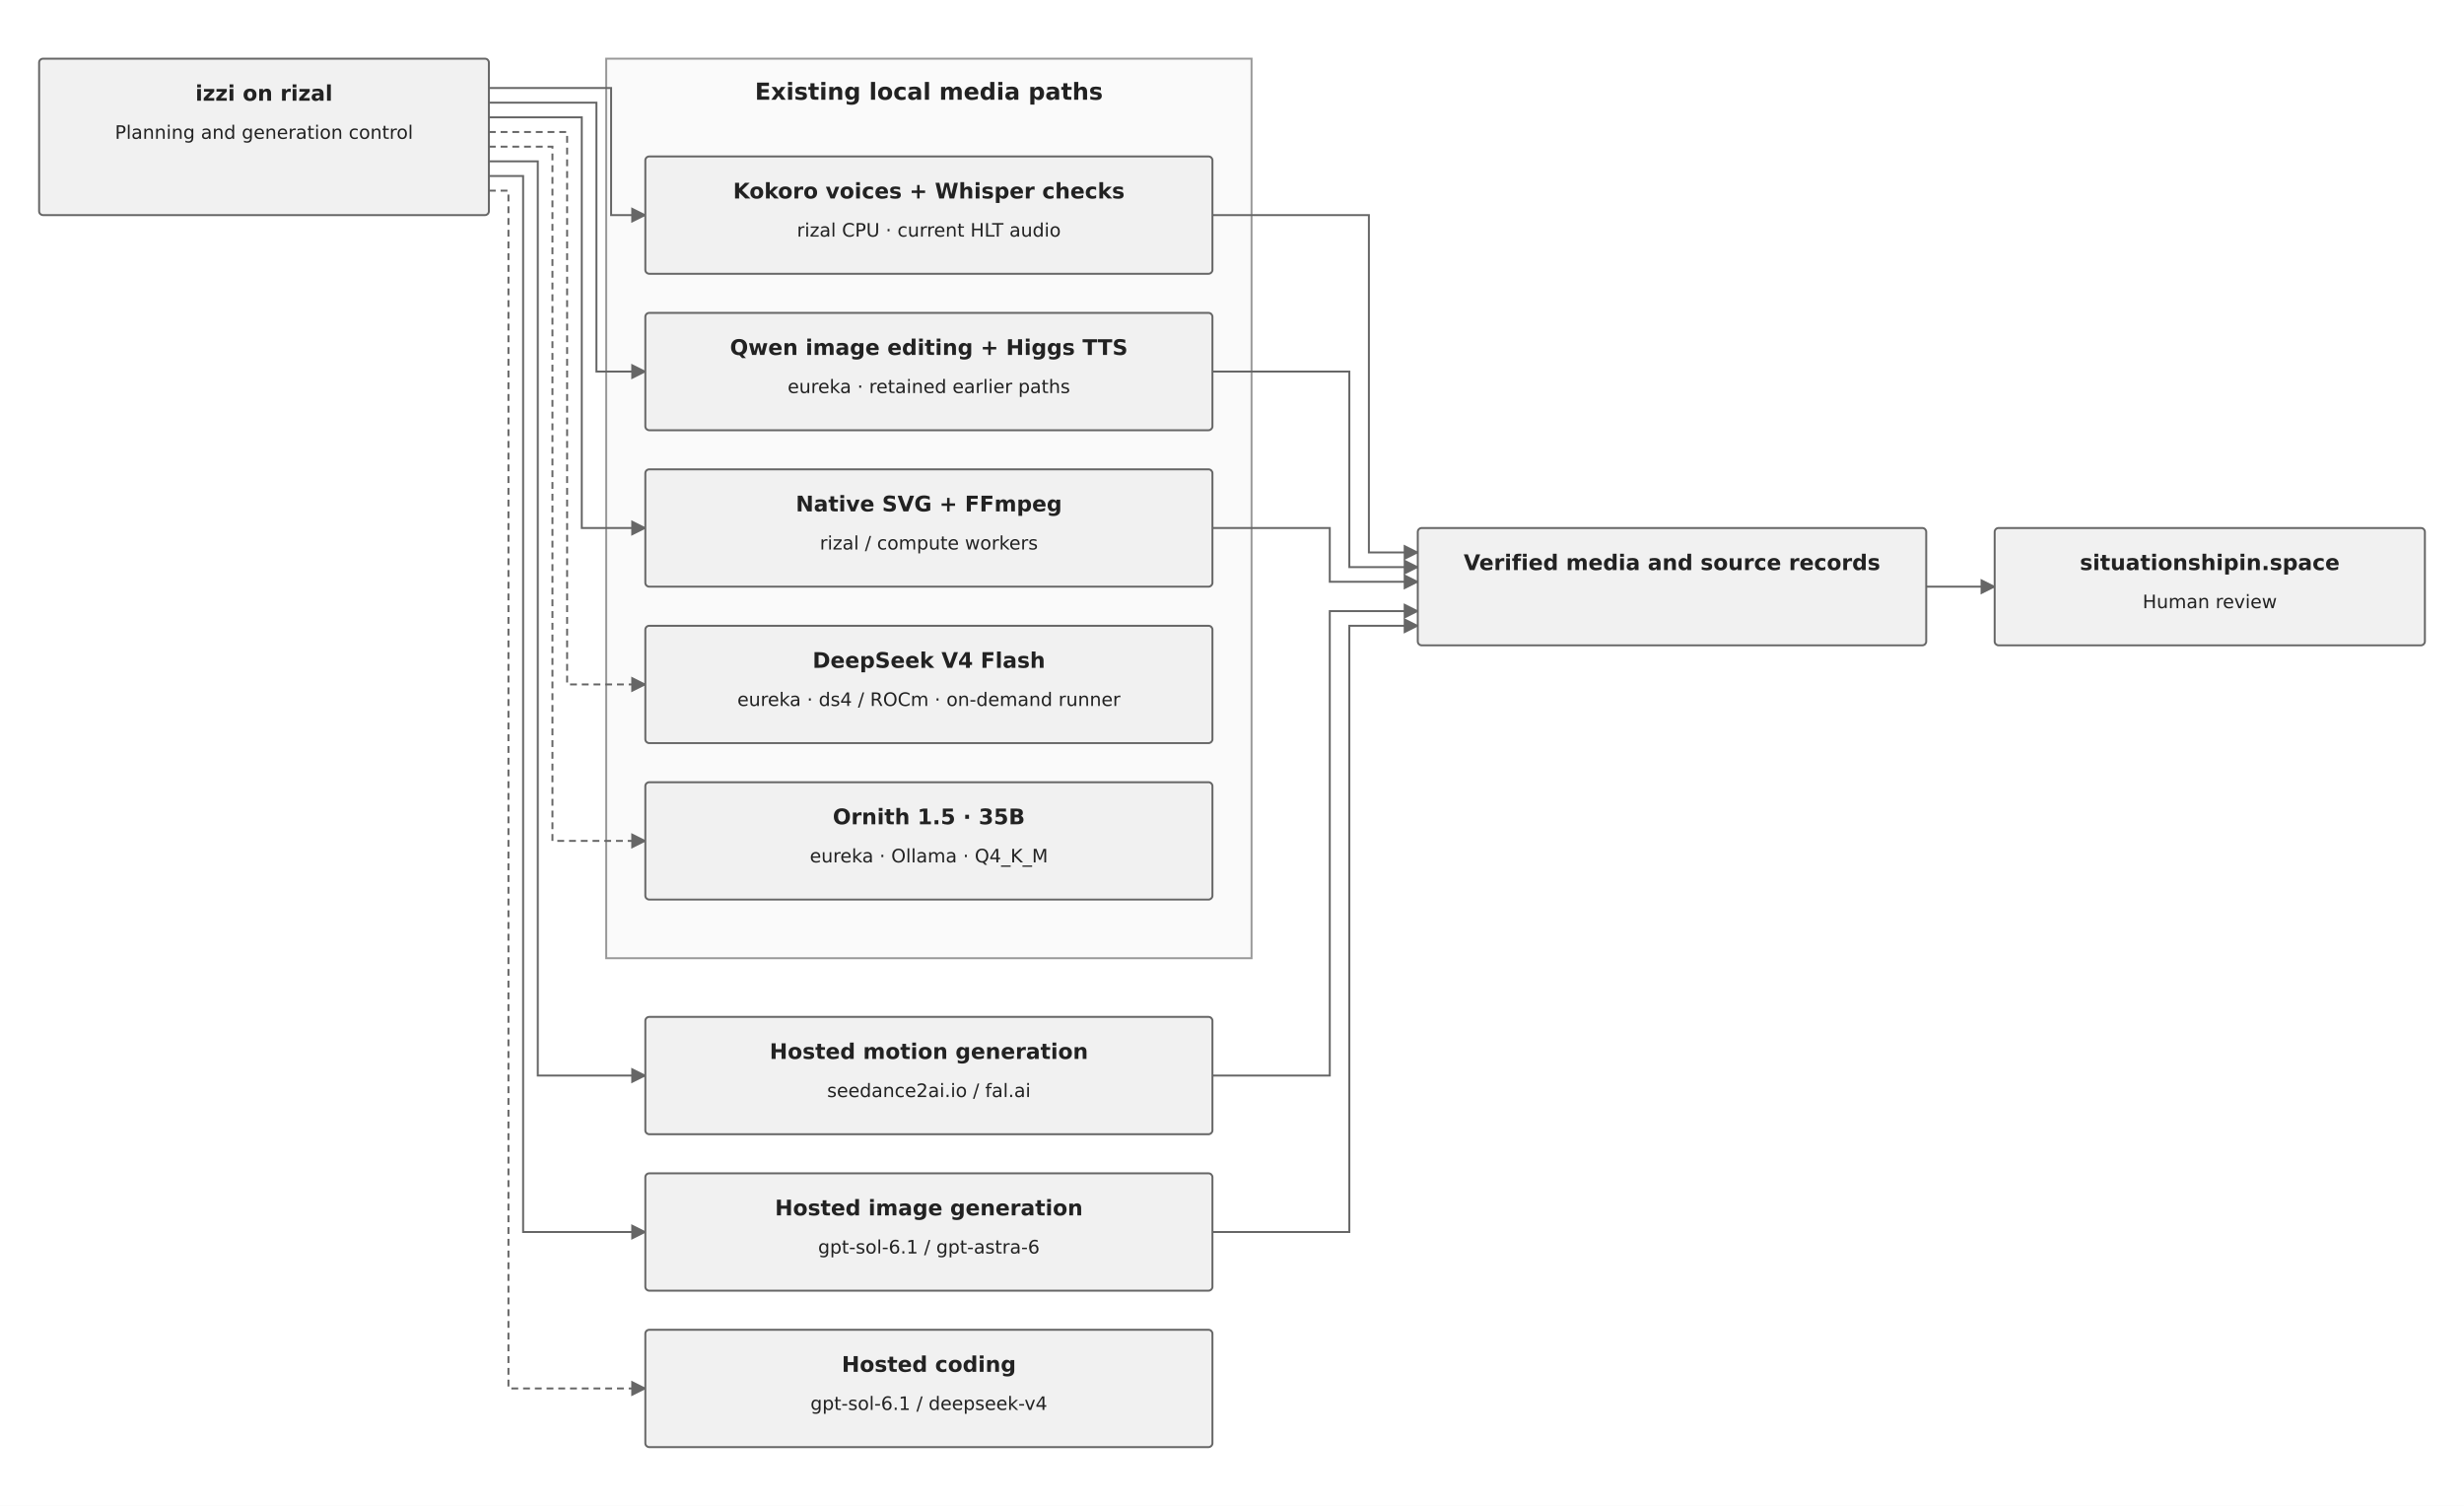
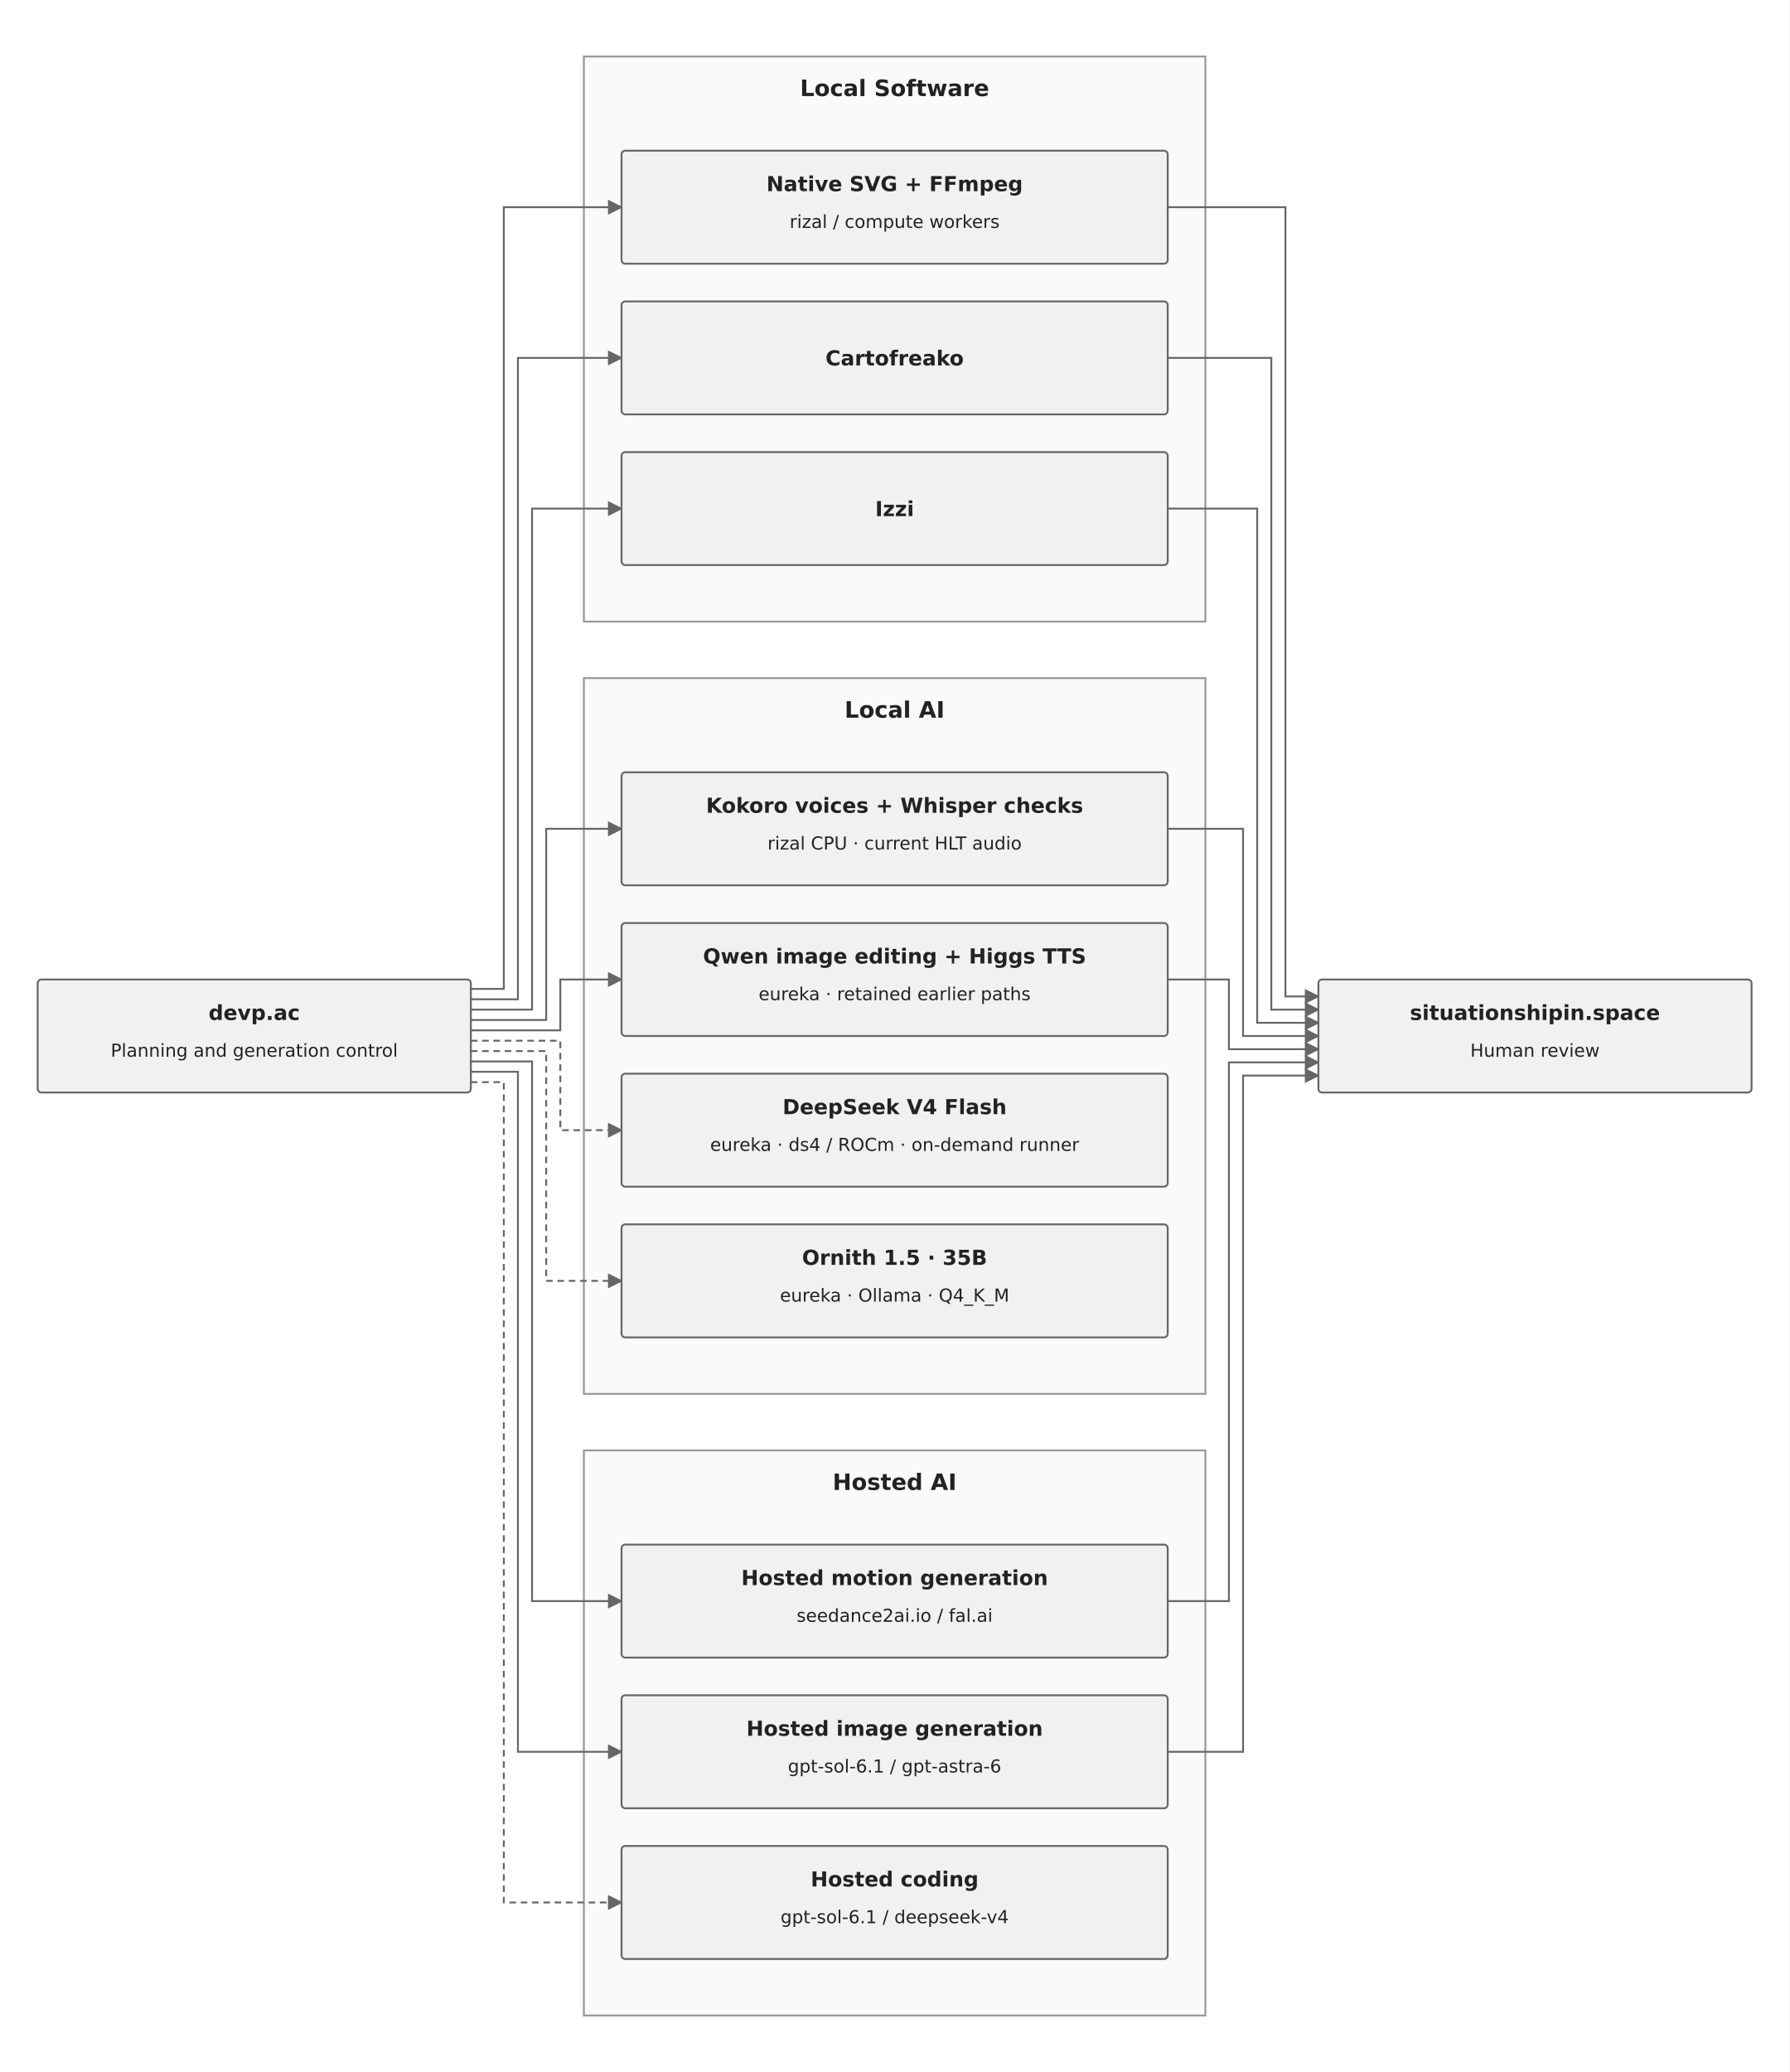
- <svg xmlns="http://www.w3.org/2000/svg" viewBox="0 0 2520 1540" width="2520" height="1540" role="img" aria-labelledby="diagram-title" font-family="DejaVu Sans">
-   <rect width="2520" height="1540" fill="white" />
-   <rect id="group-MEDIA-frame" x="620" y="60" width="660" height="920" fill="#fafafa" stroke="#999999" stroke-width="2" />
-   <text x="950.0" y="102" text-anchor="middle" fill="#222222" font-size="24" font-weight="700">Existing local media paths</text>
+ <svg xmlns="http://www.w3.org/2000/svg" viewBox="0 0 1900 2200" width="1900" height="2200" role="img" aria-labelledby="diagram-title" font-family="DejaVu Sans">
+   <rect width="1900" height="2200" fill="white" />
+   <rect id="group-SOFTWARE-frame" x="620" y="60" width="660" height="600" fill="#fafafa" stroke="#999999" stroke-width="2" />
+   <text x="950.0" y="102" text-anchor="middle" fill="#222222" font-size="24" font-weight="700">Local Software</text>
+   <rect id="group-LOCALAI-frame" x="620" y="720" width="660" height="760" fill="#fafafa" stroke="#999999" stroke-width="2" />
+   <text x="950.0" y="762" text-anchor="middle" fill="#222222" font-size="24" font-weight="700">Local AI</text>
+   <rect id="group-HOSTEDAI-frame" x="620" y="1540" width="660" height="600" fill="#fafafa" stroke="#999999" stroke-width="2" />
+   <text x="950.0" y="1582" text-anchor="middle" fill="#222222" font-size="24" font-weight="700">Hosted AI</text>
  <defs>
    <marker id="arrow" viewBox="0 0 10 10" refX="9" refY="5" markerWidth="8" markerHeight="8" orient="auto-start-reverse">
      <path d="M 0 0 L 10 5 L 0 10 Z" fill="#666666" />
    </marker>
  </defs>
-   <path d="M 500 90 L 625 90 L 625 220 L 660 220" fill="none" stroke="#666666" stroke-width="2" data-source="I" data-target="AUDIO" marker-end="url(#arrow)" />
-   <path d="M 500 105 L 610 105 L 610 380 L 660 380" fill="none" stroke="#666666" stroke-width="2" data-source="I" data-target="PRIOR" marker-end="url(#arrow)" />
-   <path d="M 500 120 L 595 120 L 595 540 L 660 540" fill="none" stroke="#666666" stroke-width="2" data-source="I" data-target="NATIVE" marker-end="url(#arrow)" />
-   <path d="M 500 135 L 580 135 L 580 700 L 660 700" fill="none" stroke="#666666" stroke-width="2" data-source="I" data-target="DS" marker-end="url(#arrow)" stroke-dasharray="7 5" />
-   <path d="M 500 150 L 565 150 L 565 860 L 660 860" fill="none" stroke="#666666" stroke-width="2" data-source="I" data-target="ORN" marker-end="url(#arrow)" stroke-dasharray="7 5" />
-   <path d="M 500 165 L 550 165 L 550 1100 L 660 1100" fill="none" stroke="#666666" stroke-width="2" data-source="I" data-target="CLOUD" marker-end="url(#arrow)" />
-   <path d="M 500 180 L 535 180 L 535 1260 L 660 1260" fill="none" stroke="#666666" stroke-width="2" data-source="I" data-target="IMAGE" marker-end="url(#arrow)" />
-   <path d="M 500 195 L 520 195 L 520 1420 L 660 1420" fill="none" stroke="#666666" stroke-width="2" data-source="I" data-target="CODING" marker-end="url(#arrow)" stroke-dasharray="7 5" />
-   <path d="M 1240 220 L 1400 220 L 1400 565 L 1450 565" fill="none" stroke="#666666" stroke-width="2" data-source="AUDIO" data-target="OUTPUT" marker-end="url(#arrow)" />
-   <path d="M 1240 380 L 1380 380 L 1380 580 L 1450 580" fill="none" stroke="#666666" stroke-width="2" data-source="PRIOR" data-target="OUTPUT" marker-end="url(#arrow)" />
-   <path d="M 1240 540 L 1360 540 L 1360 595 L 1450 595" fill="none" stroke="#666666" stroke-width="2" data-source="NATIVE" data-target="OUTPUT" marker-end="url(#arrow)" />
-   <path d="M 1240 1100 L 1360 1100 L 1360 625 L 1450 625" fill="none" stroke="#666666" stroke-width="2" data-source="CLOUD" data-target="OUTPUT" marker-end="url(#arrow)" />
-   <path d="M 1240 1260 L 1380 1260 L 1380 640 L 1450 640" fill="none" stroke="#666666" stroke-width="2" data-source="IMAGE" data-target="OUTPUT" marker-end="url(#arrow)" />
-   <path d="M 1970 600 L 2040 600" fill="none" stroke="#666666" stroke-width="2" data-source="OUTPUT" data-target="REVIEW" marker-end="url(#arrow)" />
-   <g id="group-MEDIA">
+   <path d="M 500 1050 L 535 1050 L 535 220 L 660 220" fill="none" stroke="#666666" stroke-width="2" data-source="I" data-target="NATIVE" marker-end="url(#arrow)" />
+   <path d="M 500 1061 L 550 1061 L 550 380 L 660 380" fill="none" stroke="#666666" stroke-width="2" data-source="I" data-target="CARTO" marker-end="url(#arrow)" />
+   <path d="M 500 1072 L 565 1072 L 565 540 L 660 540" fill="none" stroke="#666666" stroke-width="2" data-source="I" data-target="IZZI" marker-end="url(#arrow)" />
+   <path d="M 500 1083 L 580 1083 L 580 880 L 660 880" fill="none" stroke="#666666" stroke-width="2" data-source="I" data-target="AUDIO" marker-end="url(#arrow)" />
+   <path d="M 500 1094 L 595 1094 L 595 1040 L 660 1040" fill="none" stroke="#666666" stroke-width="2" data-source="I" data-target="PRIOR" marker-end="url(#arrow)" />
+   <path d="M 500 1105 L 595 1105 L 595 1200 L 660 1200" fill="none" stroke="#666666" stroke-width="2" data-source="I" data-target="DS" marker-end="url(#arrow)" stroke-dasharray="7 5" />
+   <path d="M 500 1116 L 580 1116 L 580 1360 L 660 1360" fill="none" stroke="#666666" stroke-width="2" data-source="I" data-target="ORN" marker-end="url(#arrow)" stroke-dasharray="7 5" />
+   <path d="M 500 1127 L 565 1127 L 565 1700 L 660 1700" fill="none" stroke="#666666" stroke-width="2" data-source="I" data-target="CLOUD" marker-end="url(#arrow)" />
+   <path d="M 500 1138 L 550 1138 L 550 1860 L 660 1860" fill="none" stroke="#666666" stroke-width="2" data-source="I" data-target="IMAGE" marker-end="url(#arrow)" />
+   <path d="M 500 1149 L 535 1149 L 535 2020 L 660 2020" fill="none" stroke="#666666" stroke-width="2" data-source="I" data-target="CODING" marker-end="url(#arrow)" stroke-dasharray="7 5" />
+   <path d="M 1240 220 L 1365 220 L 1365 1058 L 1400 1058" fill="none" stroke="#666666" stroke-width="2" data-source="NATIVE" data-target="REVIEW" marker-end="url(#arrow)" />
+   <path d="M 1240 380 L 1350 380 L 1350 1072 L 1400 1072" fill="none" stroke="#666666" stroke-width="2" data-source="CARTO" data-target="REVIEW" marker-end="url(#arrow)" />
+   <path d="M 1240 540 L 1335 540 L 1335 1086 L 1400 1086" fill="none" stroke="#666666" stroke-width="2" data-source="IZZI" data-target="REVIEW" marker-end="url(#arrow)" />
+   <path d="M 1240 880 L 1320 880 L 1320 1100 L 1400 1100" fill="none" stroke="#666666" stroke-width="2" data-source="AUDIO" data-target="REVIEW" marker-end="url(#arrow)" />
+   <path d="M 1240 1040 L 1305 1040 L 1305 1114 L 1400 1114" fill="none" stroke="#666666" stroke-width="2" data-source="PRIOR" data-target="REVIEW" marker-end="url(#arrow)" />
+   <path d="M 1240 1700 L 1305 1700 L 1305 1128 L 1400 1128" fill="none" stroke="#666666" stroke-width="2" data-source="CLOUD" data-target="REVIEW" marker-end="url(#arrow)" />
+   <path d="M 1240 1860 L 1320 1860 L 1320 1142 L 1400 1142" fill="none" stroke="#666666" stroke-width="2" data-source="IMAGE" data-target="REVIEW" marker-end="url(#arrow)" />
+   <g id="group-SOFTWARE">
+     <g id="node-NATIVE">
+       <rect x="660" y="160" width="580" height="120" rx="4" fill="#f1f1f1" stroke="#666666" stroke-width="2" />
+       <text x="950.0" y="203" text-anchor="middle" fill="#222222" font-size="22" font-weight="700">Native SVG + FFmpeg</text>
+       <text x="950.0" y="242" text-anchor="middle" fill="#222222" font-size="19" font-weight="400">rizal / compute workers</text>
+     </g>
+     <g id="node-CARTO">
+       <rect x="660" y="320" width="580" height="120" rx="4" fill="#f1f1f1" stroke="#666666" stroke-width="2" />
+       <text x="950.0" y="388.0" text-anchor="middle" fill="#222222" font-size="22" font-weight="700">Cartofreako</text>
+     </g>
+     <g id="node-IZZI">
+       <rect x="660" y="480" width="580" height="120" rx="4" fill="#f1f1f1" stroke="#666666" stroke-width="2" />
+       <text x="950.0" y="548.0" text-anchor="middle" fill="#222222" font-size="22" font-weight="700">Izzi</text>
+     </g>
+   </g>
+   <g id="group-LOCALAI">
    <g id="node-AUDIO">
-       <rect x="660" y="160" width="580" height="120" rx="4" fill="#f1f1f1" stroke="#666666" stroke-width="2" />
-       <text x="950.0" y="203" text-anchor="middle" fill="#222222" font-size="22" font-weight="700">Kokoro voices + Whisper checks</text>
-       <text x="950.0" y="242" text-anchor="middle" fill="#222222" font-size="19" font-weight="400">rizal CPU · current HLT audio</text>
+       <rect x="660" y="820" width="580" height="120" rx="4" fill="#f1f1f1" stroke="#666666" stroke-width="2" />
+       <text x="950.0" y="863" text-anchor="middle" fill="#222222" font-size="22" font-weight="700">Kokoro voices + Whisper checks</text>
+       <text x="950.0" y="902" text-anchor="middle" fill="#222222" font-size="19" font-weight="400">rizal CPU · current HLT audio</text>
    </g>
    <g id="node-PRIOR">
-       <rect x="660" y="320" width="580" height="120" rx="4" fill="#f1f1f1" stroke="#666666" stroke-width="2" />
-       <text x="950.0" y="363" text-anchor="middle" fill="#222222" font-size="22" font-weight="700">Qwen image editing + Higgs TTS</text>
-       <text x="950.0" y="402" text-anchor="middle" fill="#222222" font-size="19" font-weight="400">eureka · retained earlier paths</text>
-     </g>
-     <g id="node-NATIVE">
-       <rect x="660" y="480" width="580" height="120" rx="4" fill="#f1f1f1" stroke="#666666" stroke-width="2" />
-       <text x="950.0" y="523" text-anchor="middle" fill="#222222" font-size="22" font-weight="700">Native SVG + FFmpeg</text>
-       <text x="950.0" y="562" text-anchor="middle" fill="#222222" font-size="19" font-weight="400">rizal / compute workers</text>
+       <rect x="660" y="980" width="580" height="120" rx="4" fill="#f1f1f1" stroke="#666666" stroke-width="2" />
+       <text x="950.0" y="1023" text-anchor="middle" fill="#222222" font-size="22" font-weight="700">Qwen image editing + Higgs TTS</text>
+       <text x="950.0" y="1062" text-anchor="middle" fill="#222222" font-size="19" font-weight="400">eureka · retained earlier paths</text>
    </g>
    <g id="node-DS">
-       <rect x="660" y="640" width="580" height="120" rx="4" fill="#f1f1f1" stroke="#666666" stroke-width="2" />
-       <text x="950.0" y="683" text-anchor="middle" fill="#222222" font-size="22" font-weight="700">DeepSeek V4 Flash</text>
-       <text x="950.0" y="722" text-anchor="middle" fill="#222222" font-size="19" font-weight="400">eureka · ds4 / ROCm · on-demand runner</text>
+       <rect x="660" y="1140" width="580" height="120" rx="4" fill="#f1f1f1" stroke="#666666" stroke-width="2" />
+       <text x="950.0" y="1183" text-anchor="middle" fill="#222222" font-size="22" font-weight="700">DeepSeek V4 Flash</text>
+       <text x="950.0" y="1222" text-anchor="middle" fill="#222222" font-size="19" font-weight="400">eureka · ds4 / ROCm · on-demand runner</text>
    </g>
    <g id="node-ORN">
-       <rect x="660" y="800" width="580" height="120" rx="4" fill="#f1f1f1" stroke="#666666" stroke-width="2" />
-       <text x="950.0" y="843" text-anchor="middle" fill="#222222" font-size="22" font-weight="700">Ornith 1.5 · 35B</text>
-       <text x="950.0" y="882" text-anchor="middle" fill="#222222" font-size="19" font-weight="400">eureka · Ollama · Q4_K_M</text>
+       <rect x="660" y="1300" width="580" height="120" rx="4" fill="#f1f1f1" stroke="#666666" stroke-width="2" />
+       <text x="950.0" y="1343" text-anchor="middle" fill="#222222" font-size="22" font-weight="700">Ornith 1.5 · 35B</text>
+       <text x="950.0" y="1382" text-anchor="middle" fill="#222222" font-size="19" font-weight="400">eureka · Ollama · Q4_K_M</text>
+     </g>
+   </g>
+   <g id="group-HOSTEDAI">
+     <g id="node-CLOUD">
+       <rect x="660" y="1640" width="580" height="120" rx="4" fill="#f1f1f1" stroke="#666666" stroke-width="2" />
+       <text x="950.0" y="1683" text-anchor="middle" fill="#222222" font-size="22" font-weight="700">Hosted motion generation</text>
+       <text x="950.0" y="1722" text-anchor="middle" fill="#222222" font-size="19" font-weight="400">seedance2ai.io / fal.ai</text>
+     </g>
+     <g id="node-IMAGE">
+       <rect x="660" y="1800" width="580" height="120" rx="4" fill="#f1f1f1" stroke="#666666" stroke-width="2" />
+       <text x="950.0" y="1843" text-anchor="middle" fill="#222222" font-size="22" font-weight="700">Hosted image generation</text>
+       <text x="950.0" y="1882" text-anchor="middle" fill="#222222" font-size="19" font-weight="400">gpt-sol-6.1 / gpt-astra-6</text>
+     </g>
+     <g id="node-CODING">
+       <rect x="660" y="1960" width="580" height="120" rx="4" fill="#f1f1f1" stroke="#666666" stroke-width="2" />
+       <text x="950.0" y="2003" text-anchor="middle" fill="#222222" font-size="22" font-weight="700">Hosted coding</text>
+       <text x="950.0" y="2042" text-anchor="middle" fill="#222222" font-size="19" font-weight="400">gpt-sol-6.1 / deepseek-v4</text>
    </g>
  </g>
  <g id="node-I">
-     <rect x="40" y="60" width="460" height="160" rx="4" fill="#f1f1f1" stroke="#666666" stroke-width="2" />
-     <text x="270.0" y="103" text-anchor="middle" fill="#222222" font-size="22" font-weight="700">izzi on rizal</text>
-     <text x="270.0" y="142" text-anchor="middle" fill="#222222" font-size="19" font-weight="400">Planning and generation control</text>
-   </g>
-   <g id="node-CLOUD">
-     <rect x="660" y="1040" width="580" height="120" rx="4" fill="#f1f1f1" stroke="#666666" stroke-width="2" />
-     <text x="950.0" y="1083" text-anchor="middle" fill="#222222" font-size="22" font-weight="700">Hosted motion generation</text>
-     <text x="950.0" y="1122" text-anchor="middle" fill="#222222" font-size="19" font-weight="400">seedance2ai.io / fal.ai</text>
-   </g>
-   <g id="node-IMAGE">
-     <rect x="660" y="1200" width="580" height="120" rx="4" fill="#f1f1f1" stroke="#666666" stroke-width="2" />
-     <text x="950.0" y="1243" text-anchor="middle" fill="#222222" font-size="22" font-weight="700">Hosted image generation</text>
-     <text x="950.0" y="1282" text-anchor="middle" fill="#222222" font-size="19" font-weight="400">gpt-sol-6.1 / gpt-astra-6</text>
-   </g>
-   <g id="node-CODING">
-     <rect x="660" y="1360" width="580" height="120" rx="4" fill="#f1f1f1" stroke="#666666" stroke-width="2" />
-     <text x="950.0" y="1403" text-anchor="middle" fill="#222222" font-size="22" font-weight="700">Hosted coding</text>
-     <text x="950.0" y="1442" text-anchor="middle" fill="#222222" font-size="19" font-weight="400">gpt-sol-6.1 / deepseek-v4</text>
-   </g>
-   <g id="node-OUTPUT">
-     <rect x="1450" y="540" width="520" height="120" rx="4" fill="#f1f1f1" stroke="#666666" stroke-width="2" />
-     <text x="1710.0" y="583" text-anchor="middle" fill="#222222" font-size="22" font-weight="700">Verified media and source records</text>
+     <rect x="40" y="1040" width="460" height="120" rx="4" fill="#f1f1f1" stroke="#666666" stroke-width="2" />
+     <text x="270.0" y="1083" text-anchor="middle" fill="#222222" font-size="22" font-weight="700">devp.ac</text>
+     <text x="270.0" y="1122" text-anchor="middle" fill="#222222" font-size="19" font-weight="400">Planning and generation control</text>
  </g>
  <g id="node-REVIEW">
-     <rect x="2040" y="540" width="440" height="120" rx="4" fill="#f1f1f1" stroke="#666666" stroke-width="2" />
-     <text x="2260.0" y="583" text-anchor="middle" fill="#222222" font-size="22" font-weight="700">situationshipin.space</text>
-     <text x="2260.0" y="622" text-anchor="middle" fill="#222222" font-size="19" font-weight="400">Human review</text>
+     <rect x="1400" y="1040" width="460" height="120" rx="4" fill="#f1f1f1" stroke="#666666" stroke-width="2" />
+     <text x="1630.0" y="1083" text-anchor="middle" fill="#222222" font-size="22" font-weight="700">situationshipin.space</text>
+     <text x="1630.0" y="1122" text-anchor="middle" fill="#222222" font-size="19" font-weight="400">Human review</text>
  </g>
</svg>
